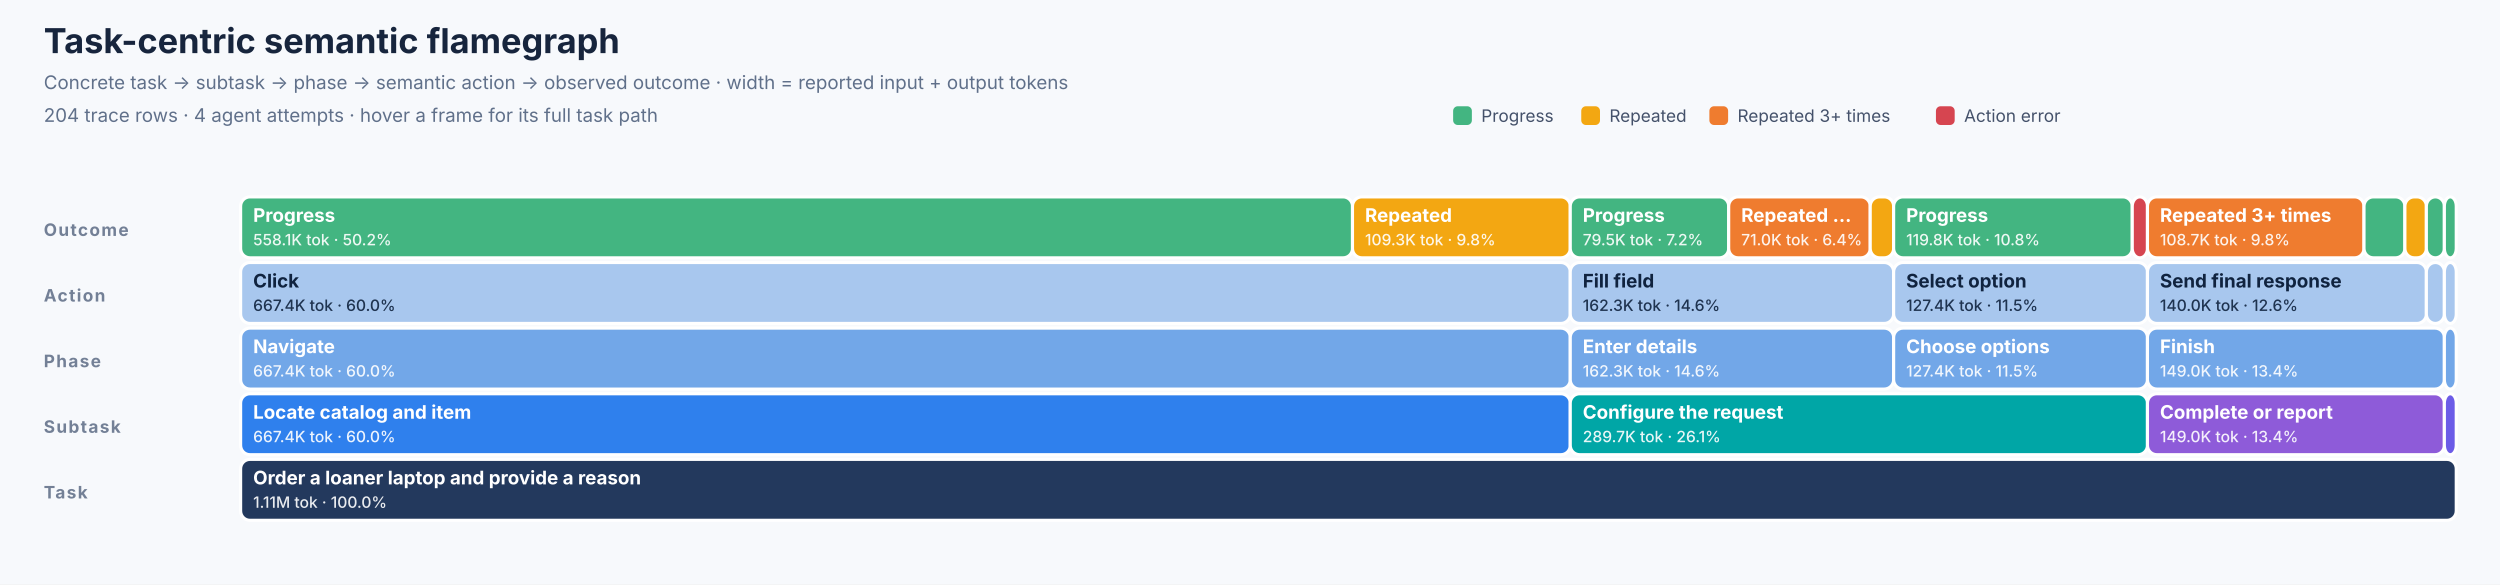
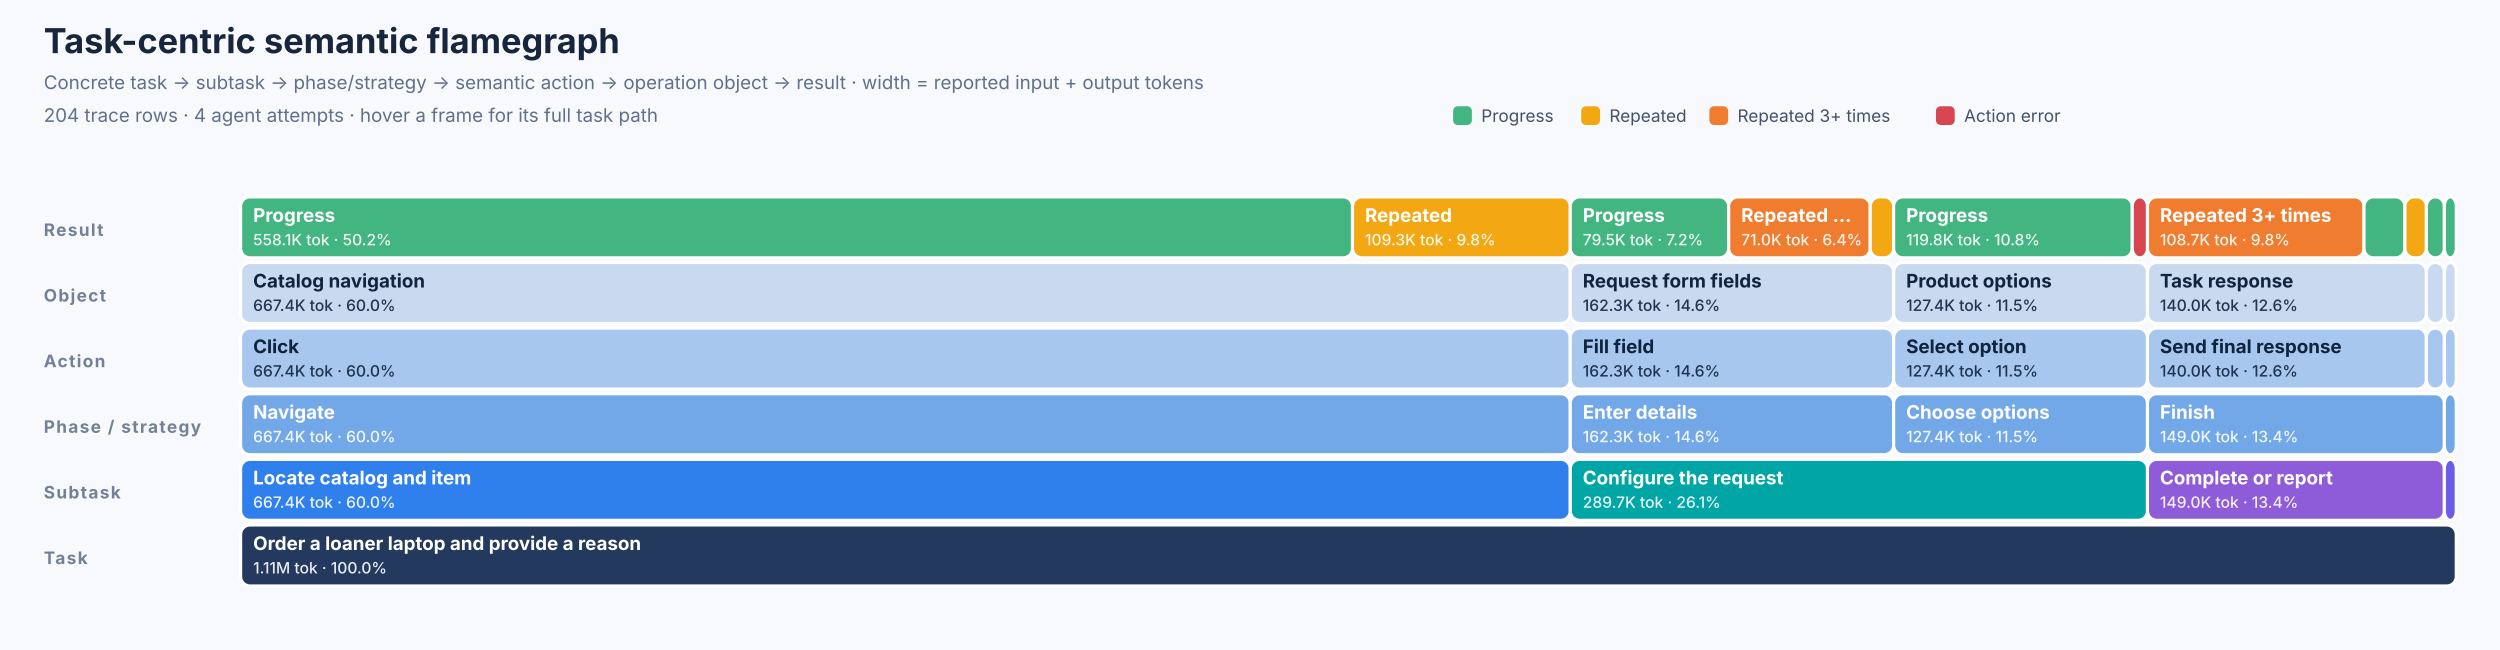
- <svg xmlns="http://www.w3.org/2000/svg" width="1600" height="374" viewBox="0 0 1600 374">
+ <svg xmlns="http://www.w3.org/2000/svg" width="1600" height="416" viewBox="0 0 1600 416">
  <style>
text{font-family:Inter,ui-sans-serif,system-ui,-apple-system,BlinkMacSystemFont,Segoe UI,sans-serif}
.title{font-size:22px;font-weight:750;fill:#17253d}
.subtitle{font-size:12px;fill:#60708a}
.layer{font-size:11px;font-weight:700;fill:#738096;text-transform:uppercase;letter-spacing:.08em}
.frame rect{stroke:#fff;stroke-width:2}
.frame:hover rect{stroke:#17253d;stroke-width:2.5}
.label{font-size:12px;font-weight:700}
.value{font-size:10px;font-weight:500;opacity:.9}
.legend{font-size:11px;fill:#44516a}
</style>
  <rect width="100%" height="100%" fill="#f7f9fc" />
  <text class="title" x="28" y="34">Task-centric semantic flamegraph</text>
-   <text class="subtitle" x="28" y="57">Concrete task → subtask → phase → semantic action → observed outcome · width = reported input + output tokens</text>
+   <text class="subtitle" x="28" y="57">Concrete task → subtask → phase/strategy → semantic action → operation object → result · width = reported input + output tokens</text>
  <text class="subtitle" x="28" y="78">204 trace rows · 4 agent attempts · hover a frame for its full task path</text>
  <rect x="930" y="68" width="12" height="12" rx="3" fill="#43b581" />
  <text class="legend" x="948" y="78">Progress</text>
  <rect x="1012" y="68" width="12" height="12" rx="3" fill="#f3a712" />
  <text class="legend" x="1030" y="78">Repeated</text>
  <rect x="1094" y="68" width="12" height="12" rx="3" fill="#ef7c2f" />
  <text class="legend" x="1112" y="78">Repeated 3+ times</text>
  <rect x="1239" y="68" width="12" height="12" rx="3" fill="#d64550" />
  <text class="legend" x="1257" y="78">Action error</text>
-   <text class="layer" x="28" y="151">Outcome</text>
-   <text class="layer" x="28" y="193">Action</text>
-   <text class="layer" x="28" y="235">Phase</text>
-   <text class="layer" x="28" y="277">Subtask</text>
-   <text class="layer" x="28" y="319">Task</text>
+   <text class="layer" x="28" y="151">Result</text>
+   <text class="layer" x="28" y="193">Object</text>
+   <text class="layer" x="28" y="235">Action</text>
+   <text class="layer" x="28" y="277">Phase / strategy</text>
+   <text class="layer" x="28" y="319">Subtask</text>
+   <text class="layer" x="28" y="361">Task</text>
  <g class="frame">
-     <rect x="154.000" y="294" width="1418.000" height="39" rx="6" fill="#23395d" />
-     <text class="label" x="162.000" y="310" fill="#ffffff">Order a loaner laptop and provide a reason</text>
-     <text class="value" x="162.000" y="325" fill="#ffffff">1.11M tok · 100.0%</text>
+     <rect x="154.000" y="336" width="1418.000" height="39" rx="6" fill="#23395d" />
+     <text class="label" x="162.000" y="352" fill="#ffffff">Order a loaner laptop and provide a reason</text>
+     <text class="value" x="162.000" y="367" fill="#ffffff">1.11M tok · 100.0%</text>
  </g>
  <g class="frame">
-     <rect x="154.000" y="252" width="850.969" height="39" rx="6" fill="#2f80ed" />
-     <text class="label" x="162.000" y="268" fill="#ffffff">Locate catalog and item</text>
+     <rect x="154.000" y="294" width="850.969" height="39" rx="6" fill="#2f80ed" />
+     <text class="label" x="162.000" y="310" fill="#ffffff">Locate catalog and item</text>
+     <text class="value" x="162.000" y="325" fill="#ffffff">667.4K tok · 60.0%</text>
+   </g>
+   <g class="frame">
+     <rect x="154.000" y="252" width="850.969" height="39" rx="6" fill="#72a7e8" />
+     <text class="label" x="162.000" y="268" fill="#ffffff">Navigate</text>
    <text class="value" x="162.000" y="283" fill="#ffffff">667.4K tok · 60.0%</text>
  </g>
  <g class="frame">
-     <rect x="154.000" y="210" width="850.969" height="39" rx="6" fill="#72a7e8" />
-     <text class="label" x="162.000" y="226" fill="#ffffff">Navigate</text>
-     <text class="value" x="162.000" y="241" fill="#ffffff">667.4K tok · 60.0%</text>
+     <rect x="154.000" y="210" width="850.969" height="39" rx="6" fill="#a8c7ee" />
+     <text class="label" x="162.000" y="226" fill="#10233f">Click</text>
+     <text class="value" x="162.000" y="241" fill="#10233f">667.4K tok · 60.0%</text>
  </g>
  <g class="frame">
-     <rect x="154.000" y="168" width="850.969" height="39" rx="6" fill="#a8c7ee" />
-     <text class="label" x="162.000" y="184" fill="#10233f">Click</text>
+     <rect x="154.000" y="168" width="850.969" height="39" rx="6" fill="#c8d9f0" />
+     <text class="label" x="162.000" y="184" fill="#10233f">Catalog navigation</text>
    <text class="value" x="162.000" y="199" fill="#10233f">667.4K tok · 60.0%</text>
  </g>
  <g class="frame">
    <rect x="154.000" y="126" width="711.593" height="39" rx="6" fill="#43b581" />
    <text class="label" x="162.000" y="142" fill="#ffffff">Progress</text>
    <text class="value" x="162.000" y="157" fill="#ffffff">558.1K tok · 50.2%</text>
  </g>
  <g class="frame">
    <rect x="865.593" y="126" width="139.376" height="39" rx="6" fill="#f3a712" />
    <text class="label" x="873.593" y="142" fill="#ffffff">Repeated</text>
    <text class="value" x="873.593" y="157" fill="#ffffff">109.3K tok · 9.8%</text>
  </g>
  <g class="frame">
-     <rect x="1004.969" y="252" width="369.399" height="39" rx="6" fill="#00a6a6" />
-     <text class="label" x="1012.969" y="268" fill="#ffffff">Configure the request</text>
-     <text class="value" x="1012.969" y="283" fill="#ffffff">289.7K tok · 26.1%</text>
+     <rect x="1004.969" y="294" width="369.399" height="39" rx="6" fill="#00a6a6" />
+     <text class="label" x="1012.969" y="310" fill="#ffffff">Configure the request</text>
+     <text class="value" x="1012.969" y="325" fill="#ffffff">289.7K tok · 26.1%</text>
  </g>
  <g class="frame">
-     <rect x="1004.969" y="210" width="206.959" height="39" rx="6" fill="#72a7e8" />
-     <text class="label" x="1012.969" y="226" fill="#ffffff">Enter details</text>
-     <text class="value" x="1012.969" y="241" fill="#ffffff">162.3K tok · 14.6%</text>
+     <rect x="1004.969" y="252" width="206.959" height="39" rx="6" fill="#72a7e8" />
+     <text class="label" x="1012.969" y="268" fill="#ffffff">Enter details</text>
+     <text class="value" x="1012.969" y="283" fill="#ffffff">162.3K tok · 14.6%</text>
  </g>
  <g class="frame">
-     <rect x="1004.969" y="168" width="206.959" height="39" rx="6" fill="#a8c7ee" />
-     <text class="label" x="1012.969" y="184" fill="#10233f">Fill field</text>
+     <rect x="1004.969" y="210" width="206.959" height="39" rx="6" fill="#a8c7ee" />
+     <text class="label" x="1012.969" y="226" fill="#10233f">Fill field</text>
+     <text class="value" x="1012.969" y="241" fill="#10233f">162.3K tok · 14.6%</text>
+   </g>
+   <g class="frame">
+     <rect x="1004.969" y="168" width="206.959" height="39" rx="6" fill="#c8d9f0" />
+     <text class="label" x="1012.969" y="184" fill="#10233f">Request form fields</text>
    <text class="value" x="1012.969" y="199" fill="#10233f">162.3K tok · 14.6%</text>
  </g>
  <g class="frame">
    <rect x="1004.969" y="126" width="101.390" height="39" rx="6" fill="#43b581" />
    <text class="label" x="1012.969" y="142" fill="#ffffff">Progress</text>
    <text class="value" x="1012.969" y="157" fill="#ffffff">79.5K tok · 7.2%</text>
  </g>
  <g class="frame">
    <rect x="1106.359" y="126" width="90.586" height="39" rx="6" fill="#ef7c2f" />
    <text class="label" x="1114.359" y="142" fill="#ffffff">Repeated …</text>
    <text class="value" x="1114.359" y="157" fill="#ffffff">71.0K tok · 6.4%</text>
  </g>
  <g class="frame">
    <rect x="1196.945" y="126" width="14.983" height="39" rx="6" fill="#f3a712" />
  </g>
  <g class="frame">
-     <rect x="1211.928" y="210" width="162.440" height="39" rx="6" fill="#72a7e8" />
-     <text class="label" x="1219.928" y="226" fill="#ffffff">Choose options</text>
-     <text class="value" x="1219.928" y="241" fill="#ffffff">127.4K tok · 11.5%</text>
+     <rect x="1211.928" y="252" width="162.440" height="39" rx="6" fill="#72a7e8" />
+     <text class="label" x="1219.928" y="268" fill="#ffffff">Choose options</text>
+     <text class="value" x="1219.928" y="283" fill="#ffffff">127.4K tok · 11.5%</text>
  </g>
  <g class="frame">
-     <rect x="1211.928" y="168" width="162.440" height="39" rx="6" fill="#a8c7ee" />
-     <text class="label" x="1219.928" y="184" fill="#10233f">Select option</text>
+     <rect x="1211.928" y="210" width="162.440" height="39" rx="6" fill="#a8c7ee" />
+     <text class="label" x="1219.928" y="226" fill="#10233f">Select option</text>
+     <text class="value" x="1219.928" y="241" fill="#10233f">127.4K tok · 11.5%</text>
+   </g>
+   <g class="frame">
+     <rect x="1211.928" y="168" width="162.440" height="39" rx="6" fill="#c8d9f0" />
+     <text class="label" x="1219.928" y="184" fill="#10233f">Product options</text>
    <text class="value" x="1219.928" y="199" fill="#10233f">127.4K tok · 11.5%</text>
  </g>
  <g class="frame">
    <rect x="1211.928" y="126" width="152.722" height="39" rx="6" fill="#43b581" />
    <text class="label" x="1219.928" y="142" fill="#ffffff">Progress</text>
    <text class="value" x="1219.928" y="157" fill="#ffffff">119.8K tok · 10.8%</text>
  </g>
  <g class="frame">
    <rect x="1364.651" y="126" width="9.718" height="39" rx="6" fill="#d64550" />
  </g>
  <g class="frame">
-     <rect x="1374.368" y="252" width="190.025" height="39" rx="6" fill="#8e5bd9" />
-     <text class="label" x="1382.368" y="268" fill="#ffffff">Complete or report</text>
+     <rect x="1374.368" y="294" width="190.025" height="39" rx="6" fill="#8e5bd9" />
+     <text class="label" x="1382.368" y="310" fill="#ffffff">Complete or report</text>
+     <text class="value" x="1382.368" y="325" fill="#ffffff">149.0K tok · 13.4%</text>
+   </g>
+   <g class="frame">
+     <rect x="1374.368" y="252" width="190.025" height="39" rx="6" fill="#72a7e8" />
+     <text class="label" x="1382.368" y="268" fill="#ffffff">Finish</text>
    <text class="value" x="1382.368" y="283" fill="#ffffff">149.0K tok · 13.4%</text>
  </g>
  <g class="frame">
-     <rect x="1374.368" y="210" width="190.025" height="39" rx="6" fill="#72a7e8" />
-     <text class="label" x="1382.368" y="226" fill="#ffffff">Finish</text>
-     <text class="value" x="1382.368" y="241" fill="#ffffff">149.0K tok · 13.4%</text>
+     <rect x="1374.368" y="210" width="178.510" height="39" rx="6" fill="#a8c7ee" />
+     <text class="label" x="1382.368" y="226" fill="#10233f">Send final response</text>
+     <text class="value" x="1382.368" y="241" fill="#10233f">140.0K tok · 12.6%</text>
  </g>
  <g class="frame">
-     <rect x="1374.368" y="168" width="178.510" height="39" rx="6" fill="#a8c7ee" />
-     <text class="label" x="1382.368" y="184" fill="#10233f">Send final response</text>
+     <rect x="1374.368" y="168" width="178.510" height="39" rx="6" fill="#c8d9f0" />
+     <text class="label" x="1382.368" y="184" fill="#10233f">Task response</text>
    <text class="value" x="1382.368" y="199" fill="#10233f">140.0K tok · 12.6%</text>
  </g>
  <g class="frame">
    <rect x="1374.368" y="126" width="138.596" height="39" rx="6" fill="#ef7c2f" />
    <text class="label" x="1382.368" y="142" fill="#ffffff">Repeated 3+ times</text>
    <text class="value" x="1382.368" y="157" fill="#ffffff">108.7K tok · 9.8%</text>
  </g>
  <g class="frame">
    <rect x="1512.964" y="126" width="26.167" height="39" rx="6" fill="#43b581" />
  </g>
  <g class="frame">
    <rect x="1539.132" y="126" width="13.747" height="39" rx="6" fill="#f3a712" />
  </g>
  <g class="frame">
-     <rect x="1552.878" y="168" width="11.515" height="39" rx="6" fill="#a8c7ee" />
+     <rect x="1552.878" y="210" width="11.515" height="39" rx="6" fill="#a8c7ee" />
+   </g>
+   <g class="frame">
+     <rect x="1552.878" y="168" width="11.515" height="39" rx="6" fill="#c8d9f0" />
  </g>
  <g class="frame">
    <rect x="1552.878" y="126" width="11.515" height="39" rx="6" fill="#43b581" />
  </g>
  <g class="frame">
-     <rect x="1564.394" y="252" width="7.606" height="39" rx="6" fill="#6c5ce7" />
+     <rect x="1564.394" y="294" width="7.606" height="39" rx="6" fill="#6c5ce7" />
  </g>
  <g class="frame">
-     <rect x="1564.394" y="210" width="7.606" height="39" rx="6" fill="#72a7e8" />
+     <rect x="1564.394" y="252" width="7.606" height="39" rx="6" fill="#72a7e8" />
  </g>
  <g class="frame">
-     <rect x="1564.394" y="168" width="7.606" height="39" rx="6" fill="#a8c7ee" />
+     <rect x="1564.394" y="210" width="7.606" height="39" rx="6" fill="#a8c7ee" />
+   </g>
+   <g class="frame">
+     <rect x="1564.394" y="168" width="7.606" height="39" rx="6" fill="#c8d9f0" />
  </g>
  <g class="frame">
    <rect x="1564.394" y="126" width="7.606" height="39" rx="6" fill="#43b581" />
  </g>
</svg>
